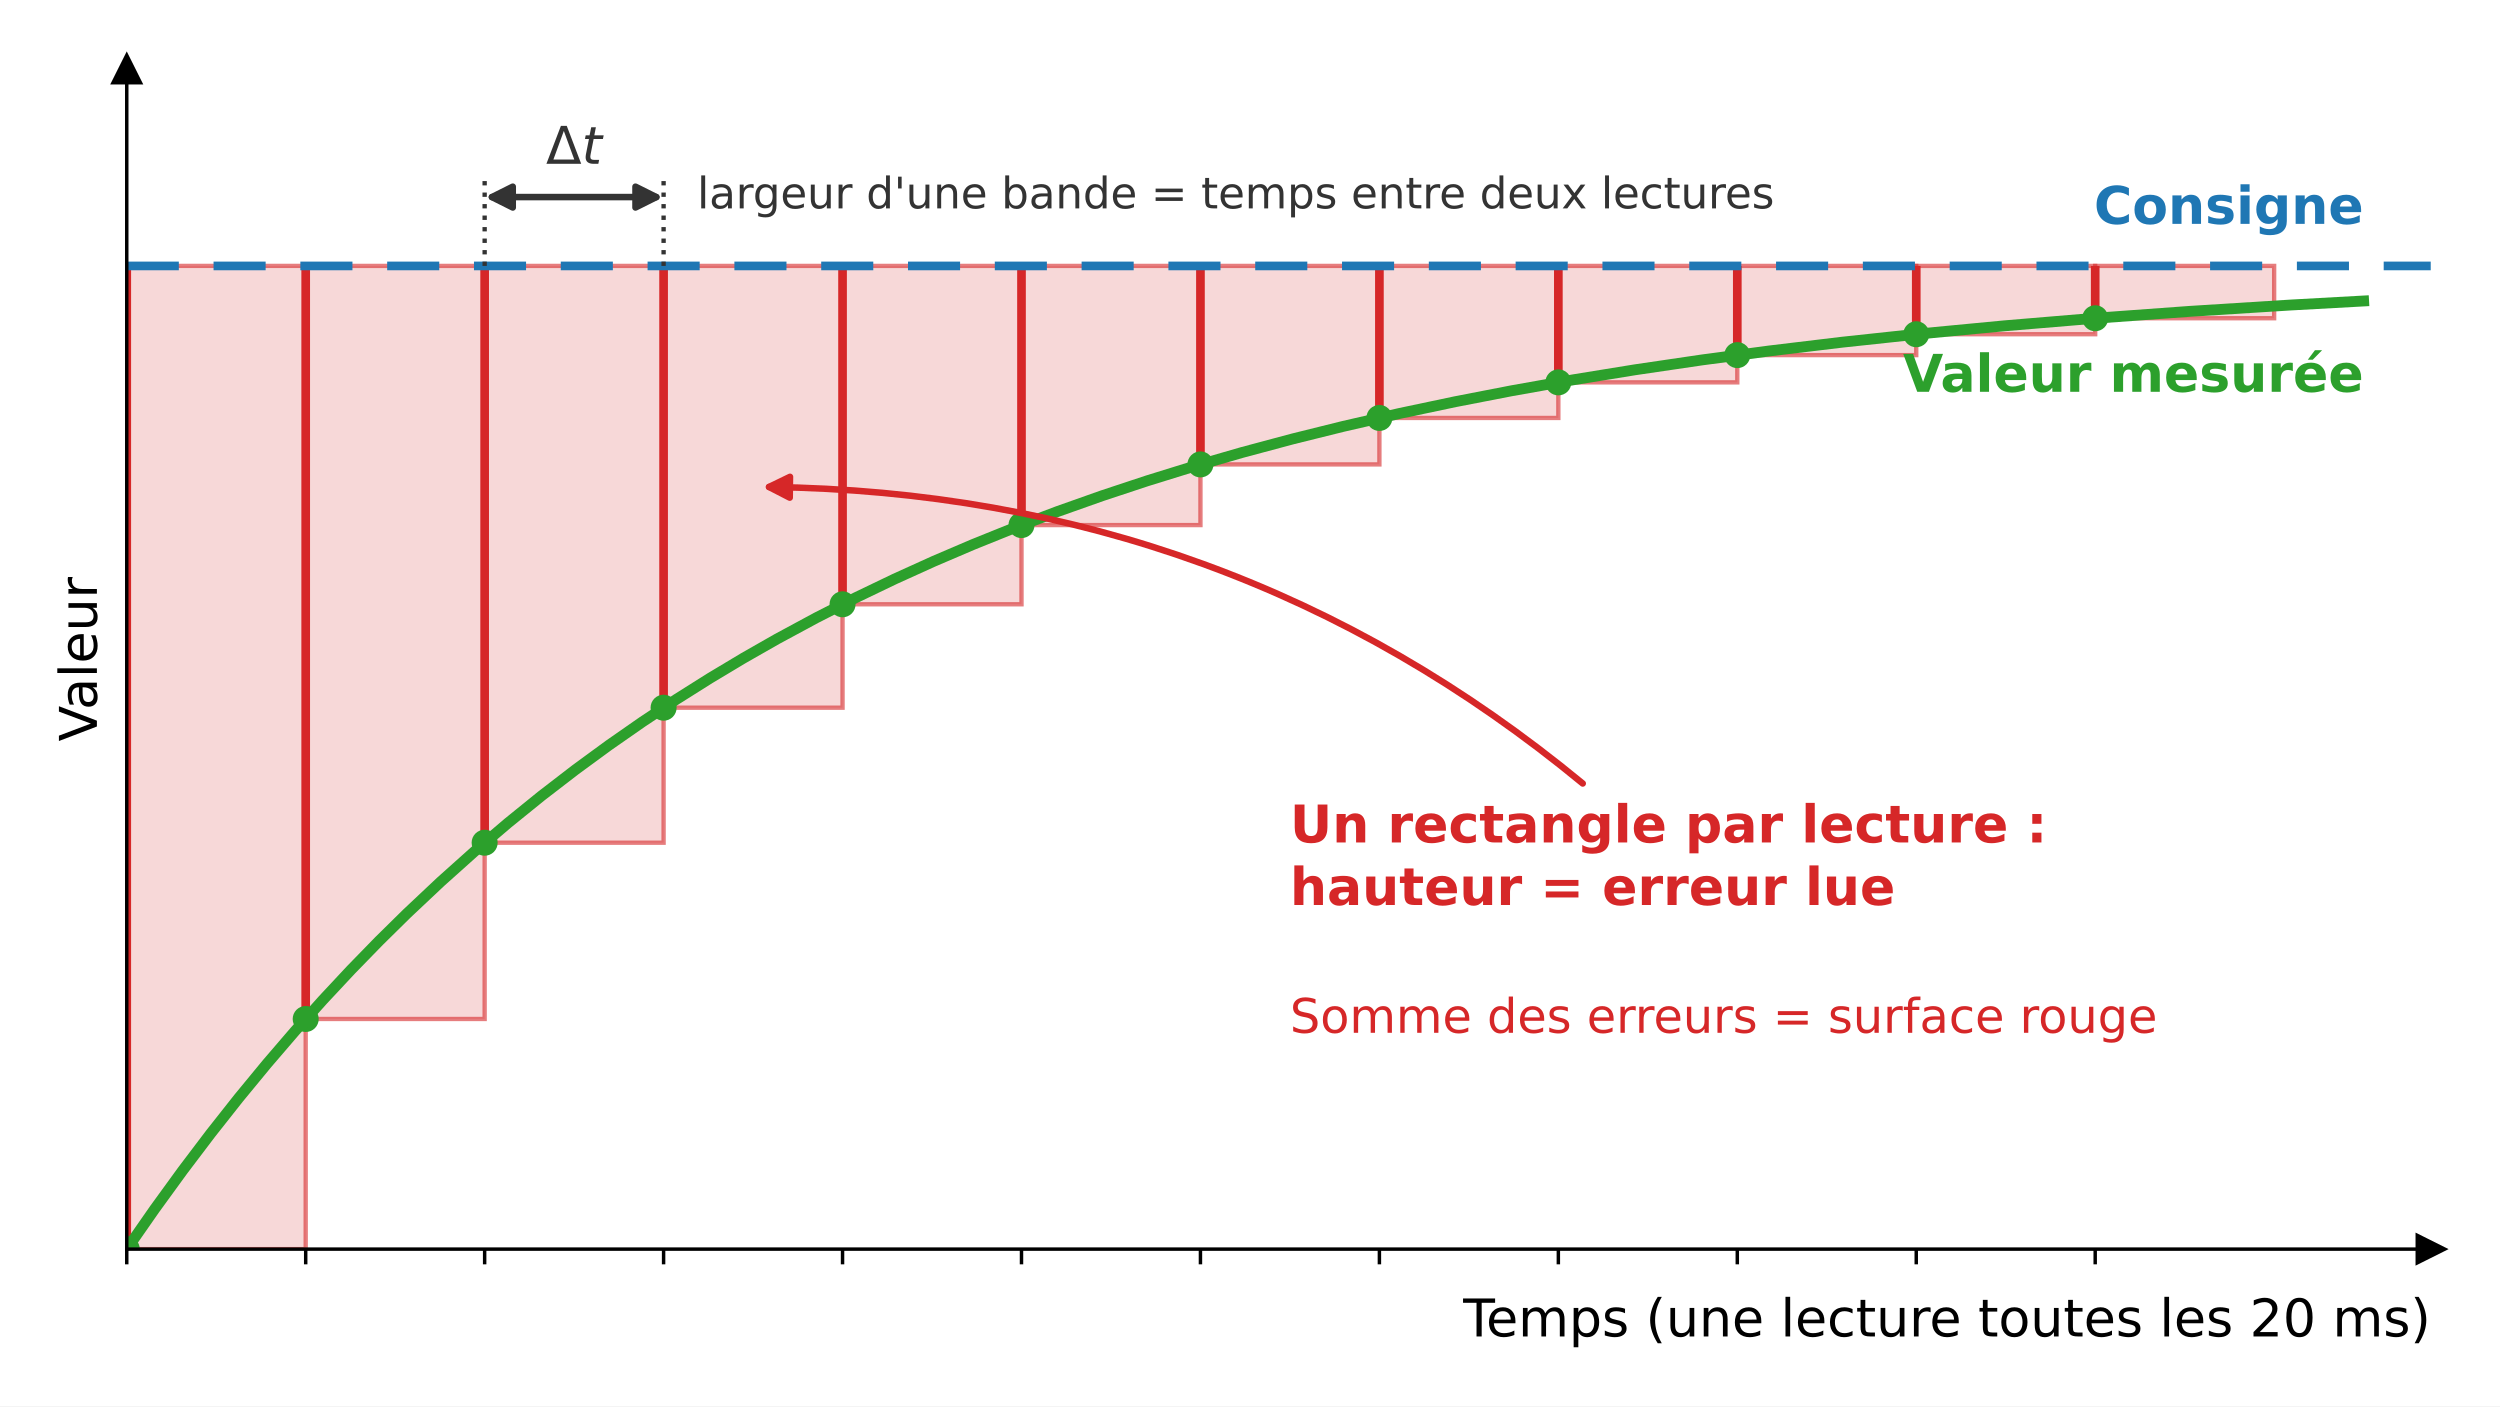
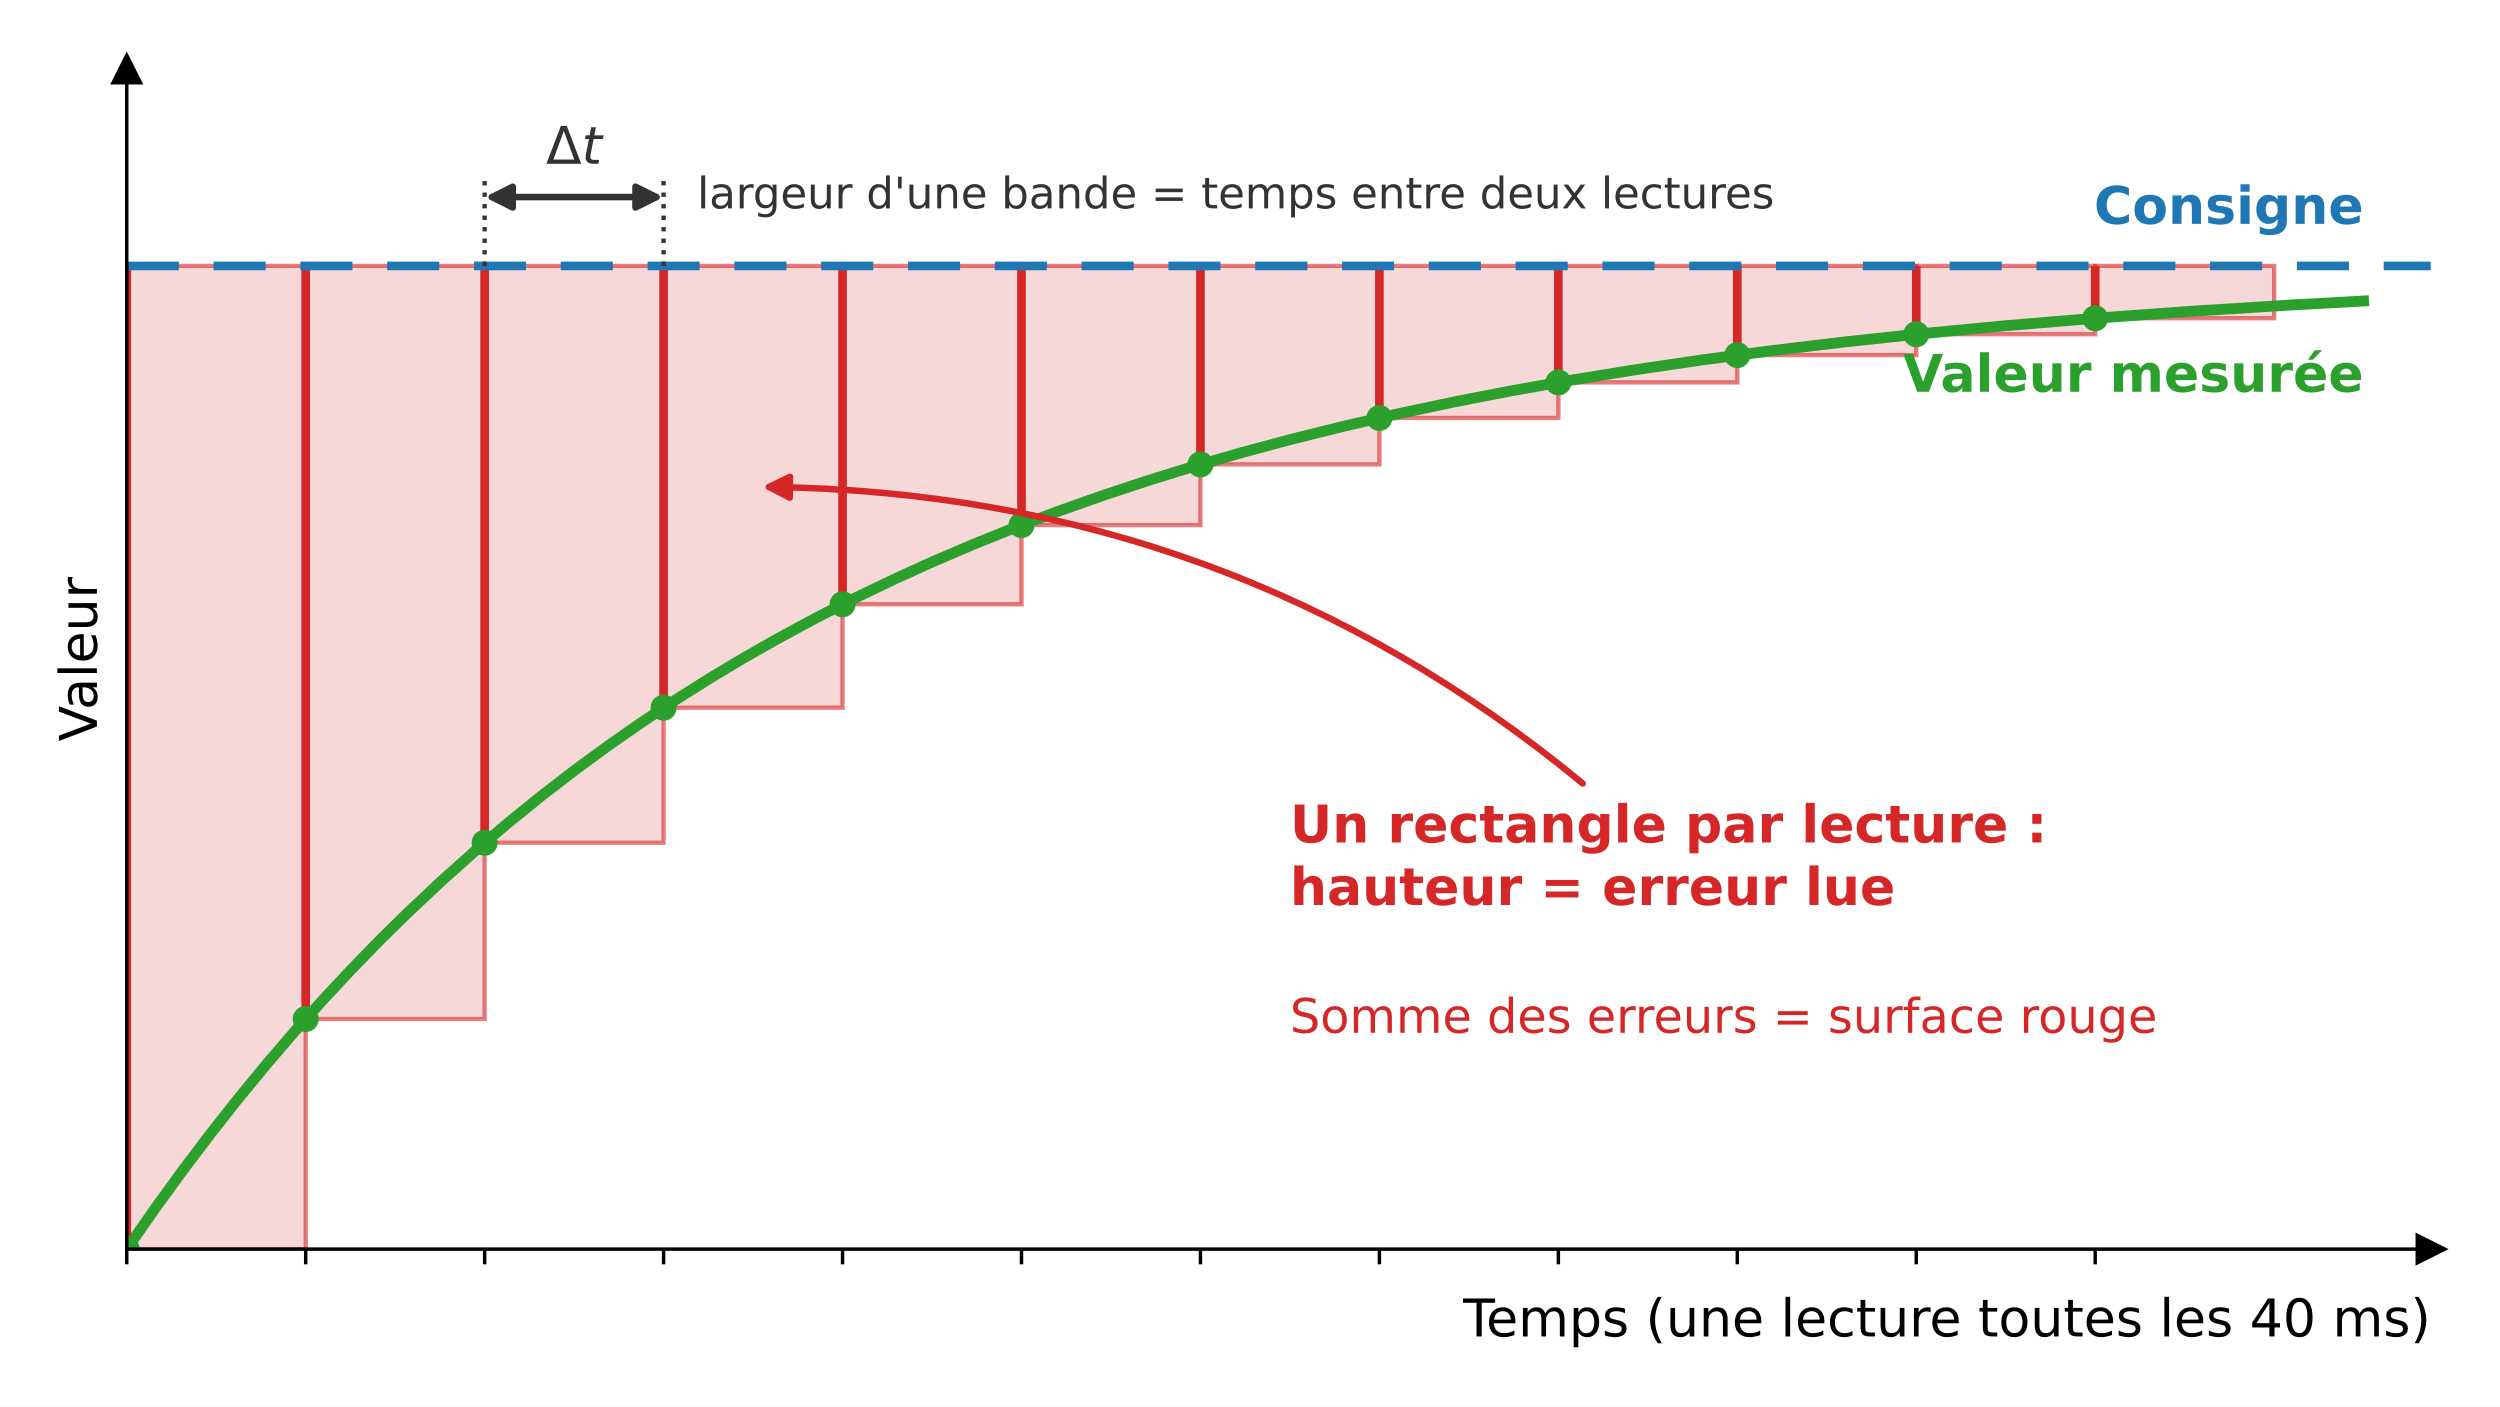
<svg xmlns="http://www.w3.org/2000/svg" xmlns:xlink="http://www.w3.org/1999/xlink" width="576pt" height="324pt" viewBox="0 0 576 324" version="1.1">
  <defs>
    <style type="text/css">*{stroke-linejoin: round; stroke-linecap: butt}</style>
  </defs>
  <g id="figure_1">
    <g id="patch_1">
      <path d="M 0 324  L 576 324  L 576 0  L 0 0  z " style="fill: #ffffff" />
    </g>
    <g id="axes_1">
      <g id="patch_2">
        <path d="M 29.203 287.797  L 560.04 287.797  L 560.04 15.96  L 29.203 15.96  z " style="fill: #ffffff" />
      </g>
      <g id="patch_3">
-         <path d="M 29.203 287.797  L 70.433 287.797  L 70.433 61.266  L 29.203 61.266  z " clip-path="url(#p79166003e6)" style="fill: #d62728; fill-opacity: 0.18; stroke: #d62728; stroke-opacity: 0.6; stroke-linejoin: miter" />
+         <path d="M 29.203 287.797  L 70.433 287.797  L 70.433 61.266  L 29.203 61.266  z " clip-path="url(#p353f7ed80b)" style="fill: #d62728; fill-opacity: 0.18; stroke: #d62728; stroke-opacity: 0.6; stroke-linejoin: miter" />
      </g>
      <g id="patch_4">
-         <path d="M 70.433 234.773  L 111.663 234.773  L 111.663 61.266  L 70.433 61.266  z " clip-path="url(#p79166003e6)" style="fill: #d62728; fill-opacity: 0.18; stroke: #d62728; stroke-opacity: 0.6; stroke-linejoin: miter" />
+         <path d="M 70.433 234.773  L 111.663 234.773  L 111.663 61.266  L 70.433 61.266  z " clip-path="url(#p353f7ed80b)" style="fill: #d62728; fill-opacity: 0.18; stroke: #d62728; stroke-opacity: 0.6; stroke-linejoin: miter" />
      </g>
      <g id="patch_5">
-         <path d="M 111.663 194.16  L 152.893 194.16  L 152.893 61.266  L 111.663 61.266  z " clip-path="url(#p79166003e6)" style="fill: #d62728; fill-opacity: 0.18; stroke: #d62728; stroke-opacity: 0.6; stroke-linejoin: miter" />
+         <path d="M 111.663 194.16  L 152.893 194.16  L 152.893 61.266  L 111.663 61.266  z " clip-path="url(#p353f7ed80b)" style="fill: #d62728; fill-opacity: 0.18; stroke: #d62728; stroke-opacity: 0.6; stroke-linejoin: miter" />
      </g>
      <g id="patch_6">
-         <path d="M 152.893 163.053  L 194.123 163.053  L 194.123 61.266  L 152.893 61.266  z " clip-path="url(#p79166003e6)" style="fill: #d62728; fill-opacity: 0.18; stroke: #d62728; stroke-opacity: 0.6; stroke-linejoin: miter" />
+         <path d="M 152.893 163.053  L 194.123 163.053  L 194.123 61.266  L 152.893 61.266  z " clip-path="url(#p353f7ed80b)" style="fill: #d62728; fill-opacity: 0.18; stroke: #d62728; stroke-opacity: 0.6; stroke-linejoin: miter" />
      </g>
      <g id="patch_7">
-         <path d="M 194.123 139.228  L 235.353 139.228  L 235.353 61.266  L 194.123 61.266  z " clip-path="url(#p79166003e6)" style="fill: #d62728; fill-opacity: 0.18; stroke: #d62728; stroke-opacity: 0.6; stroke-linejoin: miter" />
+         <path d="M 194.123 139.228  L 235.353 139.228  L 235.353 61.266  L 194.123 61.266  z " clip-path="url(#p353f7ed80b)" style="fill: #d62728; fill-opacity: 0.18; stroke: #d62728; stroke-opacity: 0.6; stroke-linejoin: miter" />
      </g>
      <g id="patch_8">
-         <path d="M 235.353 120.979  L 276.583 120.979  L 276.583 61.266  L 235.353 61.266  z " clip-path="url(#p79166003e6)" style="fill: #d62728; fill-opacity: 0.18; stroke: #d62728; stroke-opacity: 0.6; stroke-linejoin: miter" />
+         <path d="M 235.353 120.979  L 276.583 120.979  L 276.583 61.266  L 235.353 61.266  z " clip-path="url(#p353f7ed80b)" style="fill: #d62728; fill-opacity: 0.18; stroke: #d62728; stroke-opacity: 0.6; stroke-linejoin: miter" />
      </g>
      <g id="patch_9">
-         <path d="M 276.583 107.002  L 317.813 107.002  L 317.813 61.266  L 276.583 61.266  z " clip-path="url(#p79166003e6)" style="fill: #d62728; fill-opacity: 0.18; stroke: #d62728; stroke-opacity: 0.6; stroke-linejoin: miter" />
+         <path d="M 276.583 107.002  L 317.813 107.002  L 317.813 61.266  L 276.583 61.266  z " clip-path="url(#p353f7ed80b)" style="fill: #d62728; fill-opacity: 0.18; stroke: #d62728; stroke-opacity: 0.6; stroke-linejoin: miter" />
      </g>
      <g id="patch_10">
-         <path d="M 317.813 96.297  L 359.043 96.297  L 359.043 61.266  L 317.813 61.266  z " clip-path="url(#p79166003e6)" style="fill: #d62728; fill-opacity: 0.18; stroke: #d62728; stroke-opacity: 0.6; stroke-linejoin: miter" />
+         <path d="M 317.813 96.297  L 359.043 96.297  L 359.043 61.266  L 317.813 61.266  z " clip-path="url(#p353f7ed80b)" style="fill: #d62728; fill-opacity: 0.18; stroke: #d62728; stroke-opacity: 0.6; stroke-linejoin: miter" />
      </g>
      <g id="patch_11">
-         <path d="M 359.043 88.097  L 400.273 88.097  L 400.273 61.266  L 359.043 61.266  z " clip-path="url(#p79166003e6)" style="fill: #d62728; fill-opacity: 0.18; stroke: #d62728; stroke-opacity: 0.6; stroke-linejoin: miter" />
+         <path d="M 359.043 88.097  L 400.273 88.097  L 400.273 61.266  L 359.043 61.266  z " clip-path="url(#p353f7ed80b)" style="fill: #d62728; fill-opacity: 0.18; stroke: #d62728; stroke-opacity: 0.6; stroke-linejoin: miter" />
      </g>
      <g id="patch_12">
-         <path d="M 400.273 81.817  L 441.504 81.817  L 441.504 61.266  L 400.273 61.266  z " clip-path="url(#p79166003e6)" style="fill: #d62728; fill-opacity: 0.18; stroke: #d62728; stroke-opacity: 0.6; stroke-linejoin: miter" />
+         <path d="M 400.273 81.817  L 441.504 81.817  L 441.504 61.266  L 400.273 61.266  z " clip-path="url(#p353f7ed80b)" style="fill: #d62728; fill-opacity: 0.18; stroke: #d62728; stroke-opacity: 0.6; stroke-linejoin: miter" />
      </g>
      <g id="patch_13">
-         <path d="M 441.504 77.006  L 482.734 77.006  L 482.734 61.266  L 441.504 61.266  z " clip-path="url(#p79166003e6)" style="fill: #d62728; fill-opacity: 0.18; stroke: #d62728; stroke-opacity: 0.6; stroke-linejoin: miter" />
+         <path d="M 441.504 77.006  L 482.734 77.006  L 482.734 61.266  L 441.504 61.266  z " clip-path="url(#p353f7ed80b)" style="fill: #d62728; fill-opacity: 0.18; stroke: #d62728; stroke-opacity: 0.6; stroke-linejoin: miter" />
      </g>
      <g id="patch_14">
-         <path d="M 482.734 73.322  L 523.964 73.322  L 523.964 61.266  L 482.734 61.266  z " clip-path="url(#p79166003e6)" style="fill: #d62728; fill-opacity: 0.18; stroke: #d62728; stroke-opacity: 0.6; stroke-linejoin: miter" />
+         <path d="M 482.734 73.322  L 523.964 73.322  L 523.964 61.266  L 482.734 61.266  z " clip-path="url(#p353f7ed80b)" style="fill: #d62728; fill-opacity: 0.18; stroke: #d62728; stroke-opacity: 0.6; stroke-linejoin: miter" />
      </g>
      <g id="matplotlib.axis_1">
        <g id="xtick_1">
          <g id="line2d_1">
            <defs>
-               <path id="m94776b93e6" d="M 0 0  L 0 3.5  " style="stroke: #000000; stroke-width: 0.8" />
+               <path id="m6bfabcf191" d="M 0 0  L 0 3.5  " style="stroke: #000000; stroke-width: 0.8" />
            </defs>
            <g>
-               <use xlink:href="#m94776b93e6" x="29.203" y="287.797" style="stroke: #000000; stroke-width: 0.8" />
+               <use xlink:href="#m6bfabcf191" x="29.203" y="287.797" style="stroke: #000000; stroke-width: 0.8" />
            </g>
          </g>
        </g>
        <g id="xtick_2">
          <g id="line2d_2">
            <g>
-               <use xlink:href="#m94776b93e6" x="70.433" y="287.797" style="stroke: #000000; stroke-width: 0.8" />
+               <use xlink:href="#m6bfabcf191" x="70.433" y="287.797" style="stroke: #000000; stroke-width: 0.8" />
            </g>
          </g>
        </g>
        <g id="xtick_3">
          <g id="line2d_3">
            <g>
-               <use xlink:href="#m94776b93e6" x="111.663" y="287.797" style="stroke: #000000; stroke-width: 0.8" />
+               <use xlink:href="#m6bfabcf191" x="111.663" y="287.797" style="stroke: #000000; stroke-width: 0.8" />
            </g>
          </g>
        </g>
        <g id="xtick_4">
          <g id="line2d_4">
            <g>
-               <use xlink:href="#m94776b93e6" x="152.893" y="287.797" style="stroke: #000000; stroke-width: 0.8" />
+               <use xlink:href="#m6bfabcf191" x="152.893" y="287.797" style="stroke: #000000; stroke-width: 0.8" />
            </g>
          </g>
        </g>
        <g id="xtick_5">
          <g id="line2d_5">
            <g>
-               <use xlink:href="#m94776b93e6" x="194.123" y="287.797" style="stroke: #000000; stroke-width: 0.8" />
+               <use xlink:href="#m6bfabcf191" x="194.123" y="287.797" style="stroke: #000000; stroke-width: 0.8" />
            </g>
          </g>
        </g>
        <g id="xtick_6">
          <g id="line2d_6">
            <g>
-               <use xlink:href="#m94776b93e6" x="235.353" y="287.797" style="stroke: #000000; stroke-width: 0.8" />
+               <use xlink:href="#m6bfabcf191" x="235.353" y="287.797" style="stroke: #000000; stroke-width: 0.8" />
            </g>
          </g>
        </g>
        <g id="xtick_7">
          <g id="line2d_7">
            <g>
-               <use xlink:href="#m94776b93e6" x="276.583" y="287.797" style="stroke: #000000; stroke-width: 0.8" />
+               <use xlink:href="#m6bfabcf191" x="276.583" y="287.797" style="stroke: #000000; stroke-width: 0.8" />
            </g>
          </g>
        </g>
        <g id="xtick_8">
          <g id="line2d_8">
            <g>
-               <use xlink:href="#m94776b93e6" x="317.813" y="287.797" style="stroke: #000000; stroke-width: 0.8" />
+               <use xlink:href="#m6bfabcf191" x="317.813" y="287.797" style="stroke: #000000; stroke-width: 0.8" />
            </g>
          </g>
        </g>
        <g id="xtick_9">
          <g id="line2d_9">
            <g>
-               <use xlink:href="#m94776b93e6" x="359.043" y="287.797" style="stroke: #000000; stroke-width: 0.8" />
+               <use xlink:href="#m6bfabcf191" x="359.043" y="287.797" style="stroke: #000000; stroke-width: 0.8" />
            </g>
          </g>
        </g>
        <g id="xtick_10">
          <g id="line2d_10">
            <g>
-               <use xlink:href="#m94776b93e6" x="400.273" y="287.797" style="stroke: #000000; stroke-width: 0.8" />
+               <use xlink:href="#m6bfabcf191" x="400.273" y="287.797" style="stroke: #000000; stroke-width: 0.8" />
            </g>
          </g>
        </g>
        <g id="xtick_11">
          <g id="line2d_11">
            <g>
-               <use xlink:href="#m94776b93e6" x="441.504" y="287.797" style="stroke: #000000; stroke-width: 0.8" />
+               <use xlink:href="#m6bfabcf191" x="441.504" y="287.797" style="stroke: #000000; stroke-width: 0.8" />
            </g>
          </g>
        </g>
        <g id="xtick_12">
          <g id="line2d_12">
            <g>
-               <use xlink:href="#m94776b93e6" x="482.734" y="287.797" style="stroke: #000000; stroke-width: 0.8" />
+               <use xlink:href="#m6bfabcf191" x="482.734" y="287.797" style="stroke: #000000; stroke-width: 0.8" />
            </g>
          </g>
        </g>
        <g id="text_1">
-           <text style="font-size: 12px; font-family: 'DejaVu Sans', 'Bitstream Vera Sans', 'Computer Modern Sans Serif', 'Lucida Grande', 'Verdana', 'Geneva', 'Lucid', 'Arial', 'Helvetica', 'Avant Garde', sans-serif; text-anchor: end" x="560.04" y="307.915" transform="rotate(-0 560.04 307.9153)">Temps (une lecture toutes les 20 ms)</text>
+           <text style="font-size: 12px; font-family: 'DejaVu Sans', 'Bitstream Vera Sans', 'Computer Modern Sans Serif', 'Lucida Grande', 'Verdana', 'Geneva', 'Lucid', 'Arial', 'Helvetica', 'Avant Garde', sans-serif; text-anchor: end" x="560.04" y="307.915" transform="rotate(-0 560.04 307.9153)">Temps (une lecture toutes les 40 ms)</text>
        </g>
      </g>
      <g id="matplotlib.axis_2">
        <g id="text_2">
          <text style="font-size: 12px; font-family: 'DejaVu Sans', 'Bitstream Vera Sans', 'Computer Modern Sans Serif', 'Lucida Grande', 'Verdana', 'Geneva', 'Lucid', 'Arial', 'Helvetica', 'Avant Garde', sans-serif; text-anchor: middle" x="22.32" y="151.879" transform="rotate(-90 22.32 151.8786)">Valeur</text>
        </g>
      </g>
      <g id="LineCollection_1">
-         <path d="M 29.203 287.797  L 29.203 61.266  " clip-path="url(#p79166003e6)" style="fill: none; stroke: #d62728; stroke-width: 2" />
+         <path d="M 29.203 287.797  L 29.203 61.266  " clip-path="url(#p353f7ed80b)" style="fill: none; stroke: #d62728; stroke-width: 2" />
      </g>
      <g id="LineCollection_2">
-         <path d="M 70.433 234.773  L 70.433 61.266  " clip-path="url(#p79166003e6)" style="fill: none; stroke: #d62728; stroke-width: 2" />
+         <path d="M 70.433 234.773  L 70.433 61.266  " clip-path="url(#p353f7ed80b)" style="fill: none; stroke: #d62728; stroke-width: 2" />
      </g>
      <g id="LineCollection_3">
-         <path d="M 111.663 194.16  L 111.663 61.266  " clip-path="url(#p79166003e6)" style="fill: none; stroke: #d62728; stroke-width: 2" />
+         <path d="M 111.663 194.16  L 111.663 61.266  " clip-path="url(#p353f7ed80b)" style="fill: none; stroke: #d62728; stroke-width: 2" />
      </g>
      <g id="LineCollection_4">
-         <path d="M 152.893 163.053  L 152.893 61.266  " clip-path="url(#p79166003e6)" style="fill: none; stroke: #d62728; stroke-width: 2" />
+         <path d="M 152.893 163.053  L 152.893 61.266  " clip-path="url(#p353f7ed80b)" style="fill: none; stroke: #d62728; stroke-width: 2" />
      </g>
      <g id="LineCollection_5">
-         <path d="M 194.123 139.228  L 194.123 61.266  " clip-path="url(#p79166003e6)" style="fill: none; stroke: #d62728; stroke-width: 2" />
+         <path d="M 194.123 139.228  L 194.123 61.266  " clip-path="url(#p353f7ed80b)" style="fill: none; stroke: #d62728; stroke-width: 2" />
      </g>
      <g id="LineCollection_6">
-         <path d="M 235.353 120.979  L 235.353 61.266  " clip-path="url(#p79166003e6)" style="fill: none; stroke: #d62728; stroke-width: 2" />
+         <path d="M 235.353 120.979  L 235.353 61.266  " clip-path="url(#p353f7ed80b)" style="fill: none; stroke: #d62728; stroke-width: 2" />
      </g>
      <g id="LineCollection_7">
-         <path d="M 276.583 107.002  L 276.583 61.266  " clip-path="url(#p79166003e6)" style="fill: none; stroke: #d62728; stroke-width: 2" />
+         <path d="M 276.583 107.002  L 276.583 61.266  " clip-path="url(#p353f7ed80b)" style="fill: none; stroke: #d62728; stroke-width: 2" />
      </g>
      <g id="LineCollection_8">
-         <path d="M 317.813 96.297  L 317.813 61.266  " clip-path="url(#p79166003e6)" style="fill: none; stroke: #d62728; stroke-width: 2" />
+         <path d="M 317.813 96.297  L 317.813 61.266  " clip-path="url(#p353f7ed80b)" style="fill: none; stroke: #d62728; stroke-width: 2" />
      </g>
      <g id="LineCollection_9">
-         <path d="M 359.043 88.097  L 359.043 61.266  " clip-path="url(#p79166003e6)" style="fill: none; stroke: #d62728; stroke-width: 2" />
+         <path d="M 359.043 88.097  L 359.043 61.266  " clip-path="url(#p353f7ed80b)" style="fill: none; stroke: #d62728; stroke-width: 2" />
      </g>
      <g id="LineCollection_10">
-         <path d="M 400.273 81.817  L 400.273 61.266  " clip-path="url(#p79166003e6)" style="fill: none; stroke: #d62728; stroke-width: 2" />
+         <path d="M 400.273 81.817  L 400.273 61.266  " clip-path="url(#p353f7ed80b)" style="fill: none; stroke: #d62728; stroke-width: 2" />
      </g>
      <g id="LineCollection_11">
-         <path d="M 441.504 77.006  L 441.504 61.266  " clip-path="url(#p79166003e6)" style="fill: none; stroke: #d62728; stroke-width: 2" />
+         <path d="M 441.504 77.006  L 441.504 61.266  " clip-path="url(#p353f7ed80b)" style="fill: none; stroke: #d62728; stroke-width: 2" />
      </g>
      <g id="LineCollection_12">
-         <path d="M 482.734 73.322  L 482.734 61.266  " clip-path="url(#p79166003e6)" style="fill: none; stroke: #d62728; stroke-width: 2" />
+         <path d="M 482.734 73.322  L 482.734 61.266  " clip-path="url(#p353f7ed80b)" style="fill: none; stroke: #d62728; stroke-width: 2" />
      </g>
      <g id="line2d_13">
-         <path d="M 29.203 61.266  L 560.04 61.266  " clip-path="url(#p79166003e6)" style="fill: none; stroke-dasharray: 12,8; stroke-dashoffset: 0; stroke: #1f77b4; stroke-width: 2" />
+         <path d="M 29.203 61.266  L 560.04 61.266  " clip-path="url(#p353f7ed80b)" style="fill: none; stroke-dasharray: 12,8; stroke-dashoffset: 0; stroke: #1f77b4; stroke-width: 2" />
      </g>
      <g id="line2d_14">
-         <path d="M 29.203 287.797  L 35.661 278.53  L 42.12 269.641  L 48.578 261.116  L 55.036 252.94  L 61.495 245.099  L 67.953 237.578  L 74.411 230.365  L 80.87 223.447  L 87.328 216.812  L 93.786 210.449  L 101.536 203.155  L 109.286 196.218  L 117.036 189.621  L 124.786 183.345  L 132.536 177.377  L 140.286 171.7  L 148.036 166.301  L 155.786 161.166  L 163.536 156.282  L 171.286 151.637  L 179.036 147.218  L 188.078 142.336  L 197.12 137.731  L 206.161 133.388  L 215.203 129.291  L 224.245 125.427  L 233.287 121.783  L 243.62 117.87  L 253.953 114.211  L 264.287 110.788  L 274.62 107.586  L 286.245 104.231  L 297.87 101.119  L 309.495 98.233  L 322.412 95.27  L 335.328 92.545  L 348.245 90.038  L 362.453 87.512  L 376.662 85.207  L 392.162 82.924  L 407.662 80.858  L 424.454 78.841  L 442.537 76.902  L 461.912 75.06  L 482.579 73.334  L 504.537 71.736  L 527.787 70.275  L 544.579 69.347  L 544.579 69.347  " clip-path="url(#p79166003e6)" style="fill: none; stroke: #2ca02c; stroke-width: 2.5; stroke-linecap: square" />
+         <path d="M 29.203 287.797  L 35.661 278.53  L 42.12 269.641  L 48.578 261.116  L 55.036 252.94  L 61.495 245.099  L 67.953 237.578  L 74.411 230.365  L 80.87 223.447  L 87.328 216.812  L 93.786 210.449  L 101.536 203.155  L 109.286 196.218  L 117.036 189.621  L 124.786 183.345  L 132.536 177.377  L 140.286 171.7  L 148.036 166.301  L 155.786 161.166  L 163.536 156.282  L 171.286 151.637  L 179.036 147.218  L 188.078 142.336  L 197.12 137.731  L 206.161 133.388  L 215.203 129.291  L 224.245 125.427  L 233.287 121.783  L 243.62 117.87  L 253.953 114.211  L 264.287 110.788  L 274.62 107.586  L 286.245 104.231  L 297.87 101.119  L 309.495 98.233  L 322.412 95.27  L 335.328 92.545  L 348.245 90.038  L 362.453 87.512  L 376.662 85.207  L 392.162 82.924  L 407.662 80.858  L 424.454 78.841  L 442.537 76.902  L 461.912 75.06  L 482.579 73.334  L 504.537 71.736  L 527.787 70.275  L 544.579 69.347  L 544.579 69.347  " clip-path="url(#p353f7ed80b)" style="fill: none; stroke: #2ca02c; stroke-width: 2.5; stroke-linecap: square" />
      </g>
      <g id="line2d_15">
        <defs>
-           <path id="m93a19392c6" d="M 0 2.5  C 0.663 2.5 1.299 2.237 1.768 1.768  C 2.237 1.299 2.5 0.663 2.5 0  C 2.5 -0.663 2.237 -1.299 1.768 -1.768  C 1.299 -2.237 0.663 -2.5 0 -2.5  C -0.663 -2.5 -1.299 -2.237 -1.768 -1.768  C -2.237 -1.299 -2.5 -0.663 -2.5 0  C -2.5 0.663 -2.237 1.299 -1.768 1.768  C -1.299 2.237 -0.663 2.5 0 2.5  z " style="stroke: #2ca02c" />
+           <path id="m4cdde1bd79" d="M 0 2.5  C 0.663 2.5 1.299 2.237 1.768 1.768  C 2.237 1.299 2.5 0.663 2.5 0  C 2.5 -0.663 2.237 -1.299 1.768 -1.768  C 1.299 -2.237 0.663 -2.5 0 -2.5  C -0.663 -2.5 -1.299 -2.237 -1.768 -1.768  C -2.237 -1.299 -2.5 -0.663 -2.5 0  C -2.5 0.663 -2.237 1.299 -1.768 1.768  C -1.299 2.237 -0.663 2.5 0 2.5  z " style="stroke: #2ca02c" />
        </defs>
-         <g clip-path="url(#p79166003e6)">
-           <use xlink:href="#m93a19392c6" x="29.203" y="287.797" style="fill: #2ca02c; stroke: #2ca02c" />
-           <use xlink:href="#m93a19392c6" x="70.433" y="234.773" style="fill: #2ca02c; stroke: #2ca02c" />
-           <use xlink:href="#m93a19392c6" x="111.663" y="194.16" style="fill: #2ca02c; stroke: #2ca02c" />
-           <use xlink:href="#m93a19392c6" x="152.893" y="163.053" style="fill: #2ca02c; stroke: #2ca02c" />
-           <use xlink:href="#m93a19392c6" x="194.123" y="139.228" style="fill: #2ca02c; stroke: #2ca02c" />
-           <use xlink:href="#m93a19392c6" x="235.353" y="120.979" style="fill: #2ca02c; stroke: #2ca02c" />
-           <use xlink:href="#m93a19392c6" x="276.583" y="107.002" style="fill: #2ca02c; stroke: #2ca02c" />
-           <use xlink:href="#m93a19392c6" x="317.813" y="96.297" style="fill: #2ca02c; stroke: #2ca02c" />
-           <use xlink:href="#m93a19392c6" x="359.043" y="88.097" style="fill: #2ca02c; stroke: #2ca02c" />
-           <use xlink:href="#m93a19392c6" x="400.273" y="81.817" style="fill: #2ca02c; stroke: #2ca02c" />
-           <use xlink:href="#m93a19392c6" x="441.504" y="77.006" style="fill: #2ca02c; stroke: #2ca02c" />
-           <use xlink:href="#m93a19392c6" x="482.734" y="73.322" style="fill: #2ca02c; stroke: #2ca02c" />
+         <g clip-path="url(#p353f7ed80b)">
+           <use xlink:href="#m4cdde1bd79" x="29.203" y="287.797" style="fill: #2ca02c; stroke: #2ca02c" />
+           <use xlink:href="#m4cdde1bd79" x="70.433" y="234.773" style="fill: #2ca02c; stroke: #2ca02c" />
+           <use xlink:href="#m4cdde1bd79" x="111.663" y="194.16" style="fill: #2ca02c; stroke: #2ca02c" />
+           <use xlink:href="#m4cdde1bd79" x="152.893" y="163.053" style="fill: #2ca02c; stroke: #2ca02c" />
+           <use xlink:href="#m4cdde1bd79" x="194.123" y="139.228" style="fill: #2ca02c; stroke: #2ca02c" />
+           <use xlink:href="#m4cdde1bd79" x="235.353" y="120.979" style="fill: #2ca02c; stroke: #2ca02c" />
+           <use xlink:href="#m4cdde1bd79" x="276.583" y="107.002" style="fill: #2ca02c; stroke: #2ca02c" />
+           <use xlink:href="#m4cdde1bd79" x="317.813" y="96.297" style="fill: #2ca02c; stroke: #2ca02c" />
+           <use xlink:href="#m4cdde1bd79" x="359.043" y="88.097" style="fill: #2ca02c; stroke: #2ca02c" />
+           <use xlink:href="#m4cdde1bd79" x="400.273" y="81.817" style="fill: #2ca02c; stroke: #2ca02c" />
+           <use xlink:href="#m4cdde1bd79" x="441.504" y="77.006" style="fill: #2ca02c; stroke: #2ca02c" />
+           <use xlink:href="#m4cdde1bd79" x="482.734" y="73.322" style="fill: #2ca02c; stroke: #2ca02c" />
        </g>
      </g>
      <g id="LineCollection_13">
-         <path d="M 111.663 61.266  L 111.663 40.878  " clip-path="url(#p79166003e6)" style="fill: none; stroke-dasharray: 1,1.65; stroke-dashoffset: 0; stroke: #333333" />
-         <path d="M 152.893 61.266  L 152.893 40.878  " clip-path="url(#p79166003e6)" style="fill: none; stroke-dasharray: 1,1.65; stroke-dashoffset: 0; stroke: #333333" />
+         <path d="M 111.663 61.266  L 111.663 40.878  " clip-path="url(#p353f7ed80b)" style="fill: none; stroke-dasharray: 1,1.65; stroke-dashoffset: 0; stroke: #333333" />
+         <path d="M 152.893 61.266  L 152.893 40.878  " clip-path="url(#p353f7ed80b)" style="fill: none; stroke-dasharray: 1,1.65; stroke-dashoffset: 0; stroke: #333333" />
      </g>
      <g id="line2d_16">
        <defs>
-           <path id="m0dd232efa1" d="M 3 0  L -3 -3  L -3 3  z " style="stroke: #000000; stroke-linejoin: miter" />
+           <path id="mdfae31b73e" d="M 3 0  L -3 -3  L -3 3  z " style="stroke: #000000; stroke-linejoin: miter" />
        </defs>
        <g>
-           <use xlink:href="#m0dd232efa1" x="560.04" y="287.797" style="stroke: #000000; stroke-linejoin: miter" />
+           <use xlink:href="#mdfae31b73e" x="560.04" y="287.797" style="stroke: #000000; stroke-linejoin: miter" />
        </g>
      </g>
      <g id="line2d_17">
        <defs>
-           <path id="meba8c094ac" d="M 0 -3  L -3 3  L 3 3  z " style="stroke: #000000; stroke-linejoin: miter" />
+           <path id="m6a48648619" d="M 0 -3  L -3 3  L 3 3  z " style="stroke: #000000; stroke-linejoin: miter" />
        </defs>
        <g>
-           <use xlink:href="#meba8c094ac" x="29.203" y="15.96" style="stroke: #000000; stroke-linejoin: miter" />
+           <use xlink:href="#m6a48648619" x="29.203" y="15.96" style="stroke: #000000; stroke-linejoin: miter" />
        </g>
      </g>
      <g id="patch_15">
        <path d="M 29.203 287.797  L 29.203 15.96  " style="fill: none; stroke: #000000; stroke-width: 0.8; stroke-linejoin: miter; stroke-linecap: square" />
      </g>
      <g id="patch_16">
        <path d="M 29.203 287.797  L 560.04 287.797  " style="fill: none; stroke: #000000; stroke-width: 0.8; stroke-linejoin: miter; stroke-linecap: square" />
      </g>
      <g id="text_3">
        <text style="font-weight: 700; font-size: 12px; font-family: 'DejaVu Sans', 'Bitstream Vera Sans', 'Computer Modern Sans Serif', 'Lucida Grande', 'Verdana', 'Geneva', 'Lucid', 'Arial', 'Helvetica', 'Avant Garde', sans-serif; text-anchor: end; fill: #1f77b4" x="544.579" y="51.587" transform="rotate(-0 544.5787 51.58746)">Consigne</text>
      </g>
      <g id="text_4">
        <text style="font-weight: 700; font-size: 12px; font-family: 'DejaVu Sans', 'Bitstream Vera Sans', 'Computer Modern Sans Serif', 'Lucida Grande', 'Verdana', 'Geneva', 'Lucid', 'Arial', 'Helvetica', 'Avant Garde', sans-serif; text-anchor: end; fill: #2ca02c" x="544.579" y="90.272" transform="rotate(-0 544.5787 90.27214)">Valeur mesurée</text>
      </g>
      <g id="patch_17">
        <path d="M 364.663 180.512  Q 283.475 113.518 177.186 112.2  " style="fill: none; stroke: #d62728; stroke-width: 1.5; stroke-linecap: round" />
        <path d="M 181.956 114.659  L 177.186 112.2  L 182.015 109.859  z " style="fill: #d62728; stroke: #d62728; stroke-width: 1.5; stroke-linecap: round" />
      </g>
      <g id="text_5">
        <text style="font-weight: 700; font-size: 12px; font-family: 'DejaVu Sans', 'Bitstream Vera Sans', 'Computer Modern Sans Serif', 'Lucida Grande', 'Verdana', 'Geneva', 'Lucid', 'Arial', 'Helvetica', 'Avant Garde', sans-serif; fill: #d62728" transform="translate(297.1983 194.1081)">Un rectangle par lecture :</text>
        <text style="font-weight: 700; font-size: 12px; font-family: 'DejaVu Sans', 'Bitstream Vera Sans', 'Computer Modern Sans Serif', 'Lucida Grande', 'Verdana', 'Geneva', 'Lucid', 'Arial', 'Helvetica', 'Avant Garde', sans-serif; fill: #d62728" transform="translate(297.1983 208.5113)">hauteur = erreur lue</text>
      </g>
      <g id="text_6">
        <text style="font-size: 11px; font-family: 'DejaVu Sans', 'Bitstream Vera Sans', 'Computer Modern Sans Serif', 'Lucida Grande', 'Verdana', 'Geneva', 'Lucid', 'Arial', 'Helvetica', 'Avant Garde', sans-serif; text-anchor: start; fill: #d62728" x="297.198" y="237.96" transform="rotate(-0 297.1983 237.9604)">Somme des erreurs = surface rouge</text>
      </g>
      <g id="patch_18">
        <path d="M 151.216 45.409  Q 132.278 45.409 113.34 45.409  " style="fill: none; stroke: #333333; stroke-width: 1.5; stroke-linecap: round" />
        <path d="M 146.416 43.009  L 151.216 45.409  L 146.416 47.809  z " style="fill: #333333; stroke: #333333; stroke-width: 1.5; stroke-linecap: round" />
        <path d="M 118.14 47.809  L 113.34 45.409  L 118.14 43.009  z " style="fill: #333333; stroke: #333333; stroke-width: 1.5; stroke-linecap: round" />
      </g>
      <g id="text_7">
        <g style="fill: #333333" transform="translate(125.798 37.9956)">
          <text>
            <tspan x="0" y="-0.25" style="font-size: 12px; font-family: 'DejaVu Sans'; fill: #333333">Δ</tspan>
            <tspan x="8.209" y="-0.25" style="font-style: oblique; font-size: 12px; font-family: 'DejaVu Sans'; fill: #333333">t</tspan>
          </text>
        </g>
      </g>
      <g id="text_8">
        <text style="font-size: 10px; font-family: 'DejaVu Sans', 'Bitstream Vera Sans', 'Computer Modern Sans Serif', 'Lucida Grande', 'Verdana', 'Geneva', 'Lucid', 'Arial', 'Helvetica', 'Avant Garde', sans-serif; text-anchor: start; fill: #333333" x="160.624" y="48.007" transform="rotate(-0 160.6237 48.00708)">largeur d'une bande = temps entre deux lectures</text>
      </g>
    </g>
  </g>
  <defs>
-     <clipPath id="p79166003e6">
+     <clipPath id="p353f7ed80b">
      <rect x="29.203" y="15.96" width="530.837" height="271.837" />
    </clipPath>
  </defs>
</svg>
